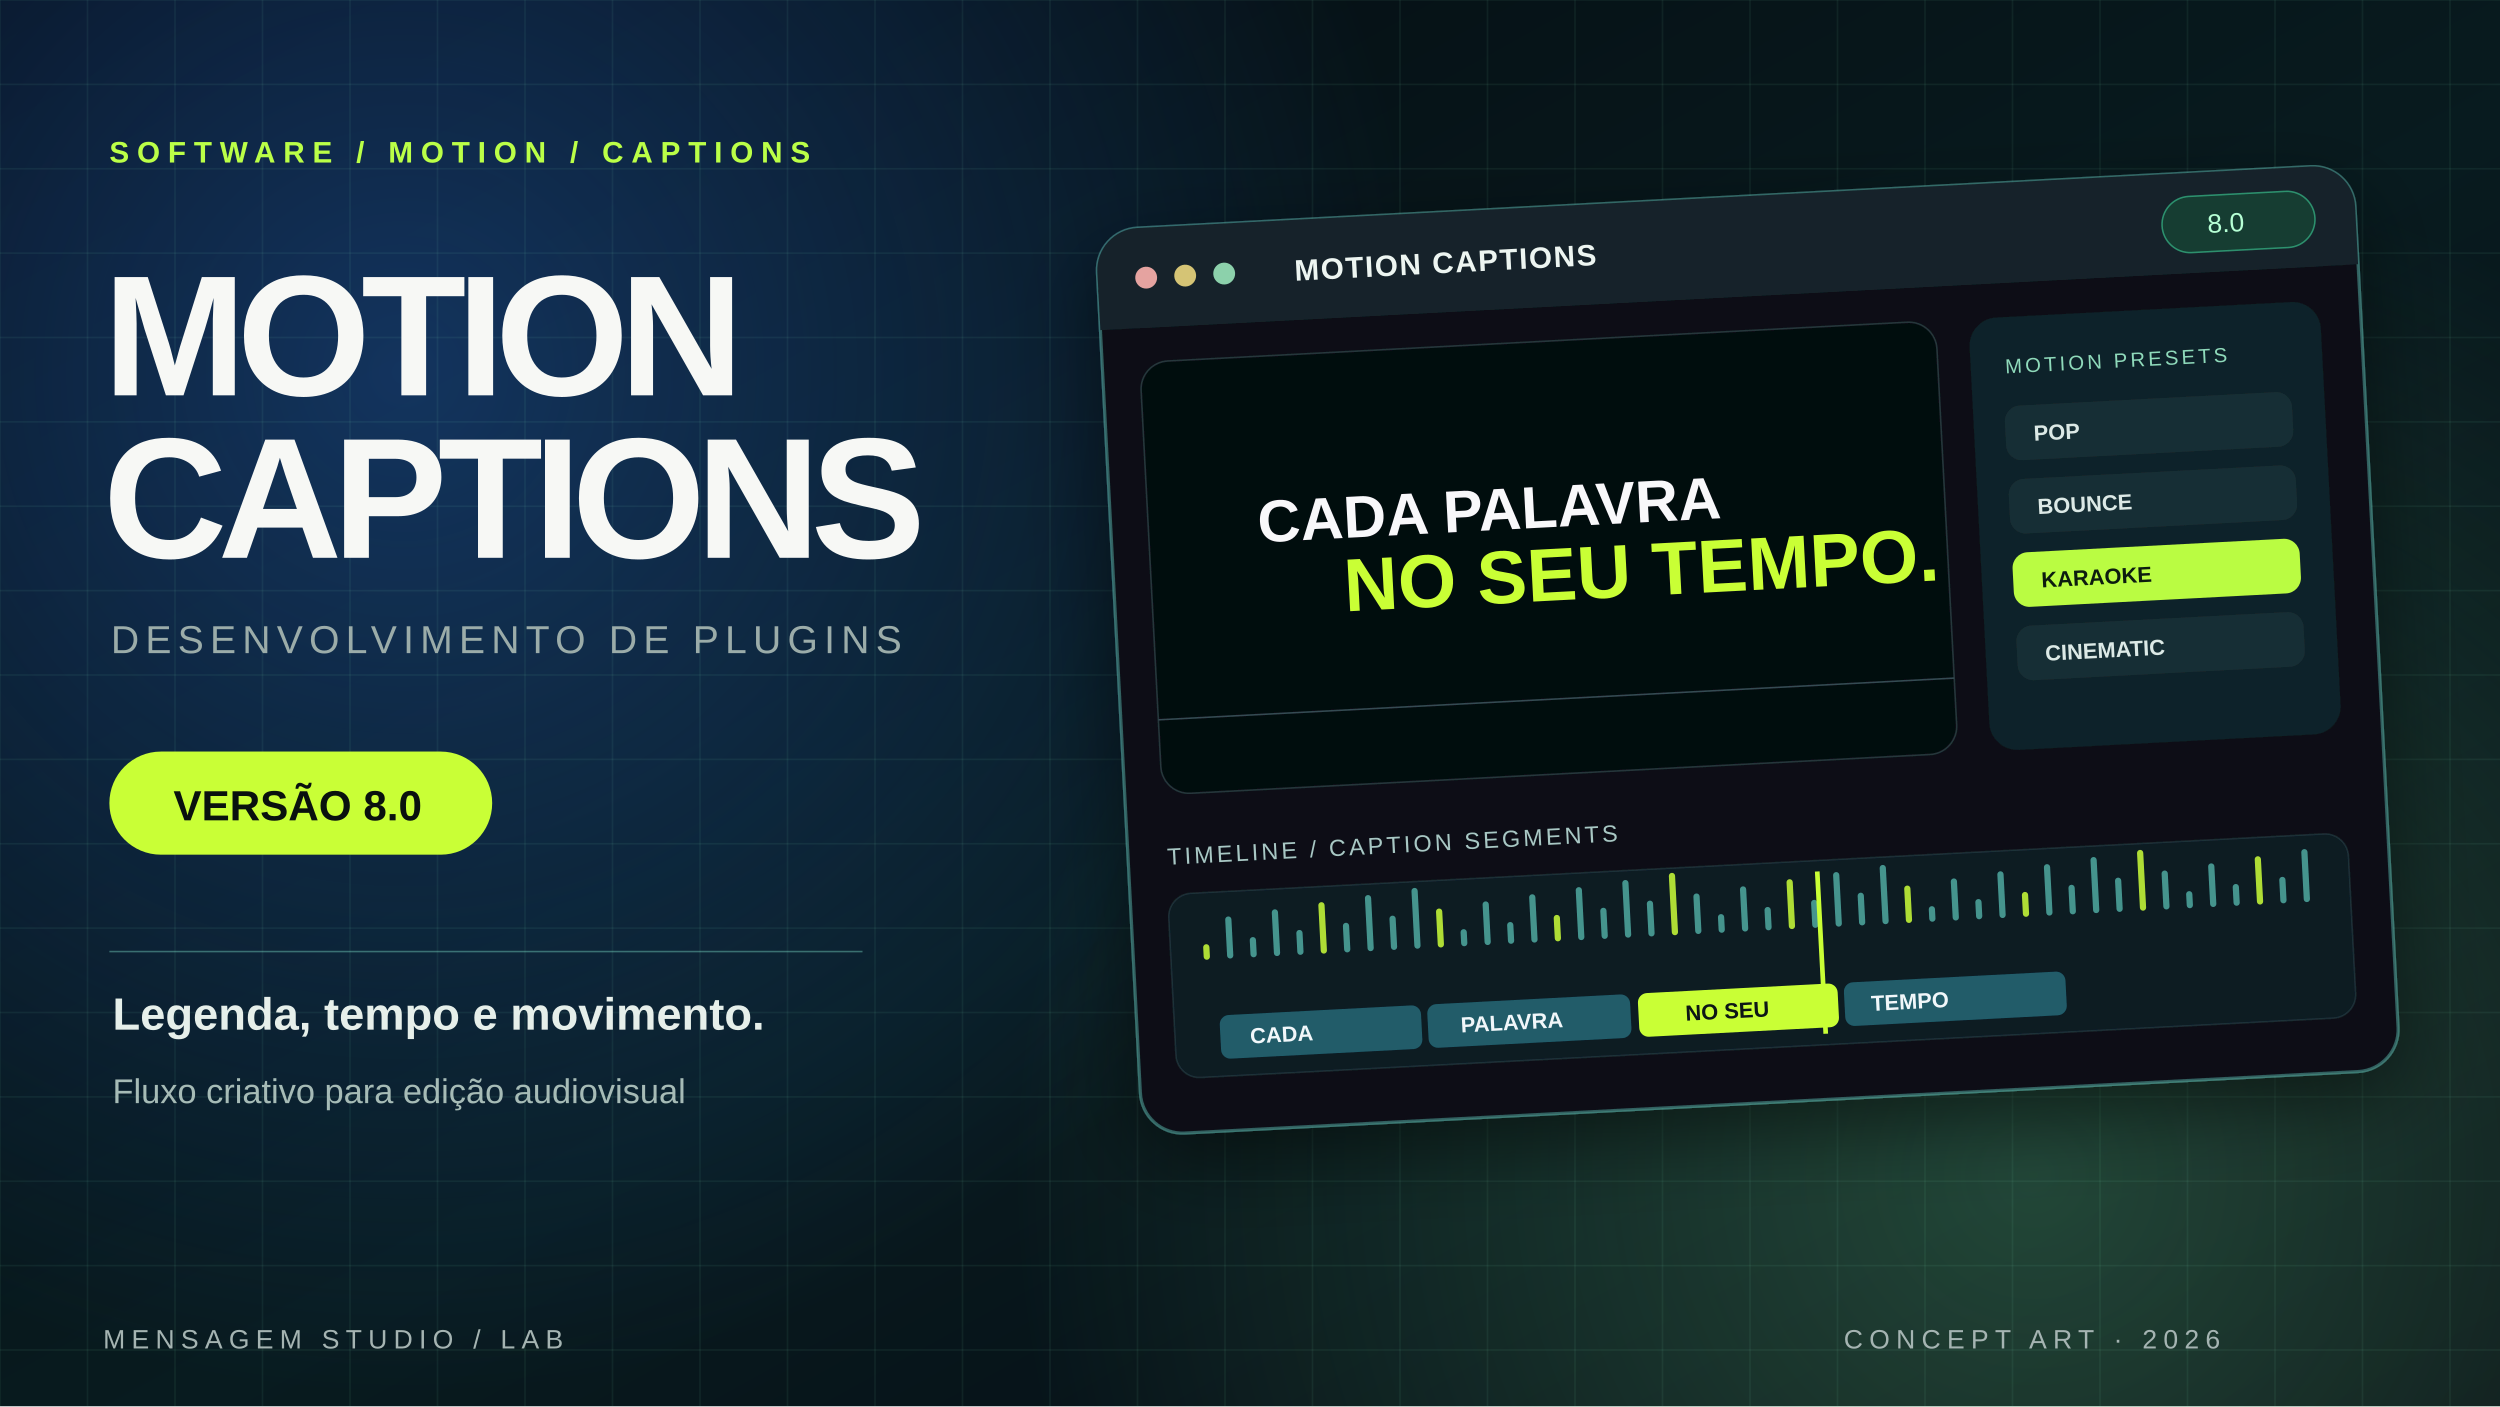
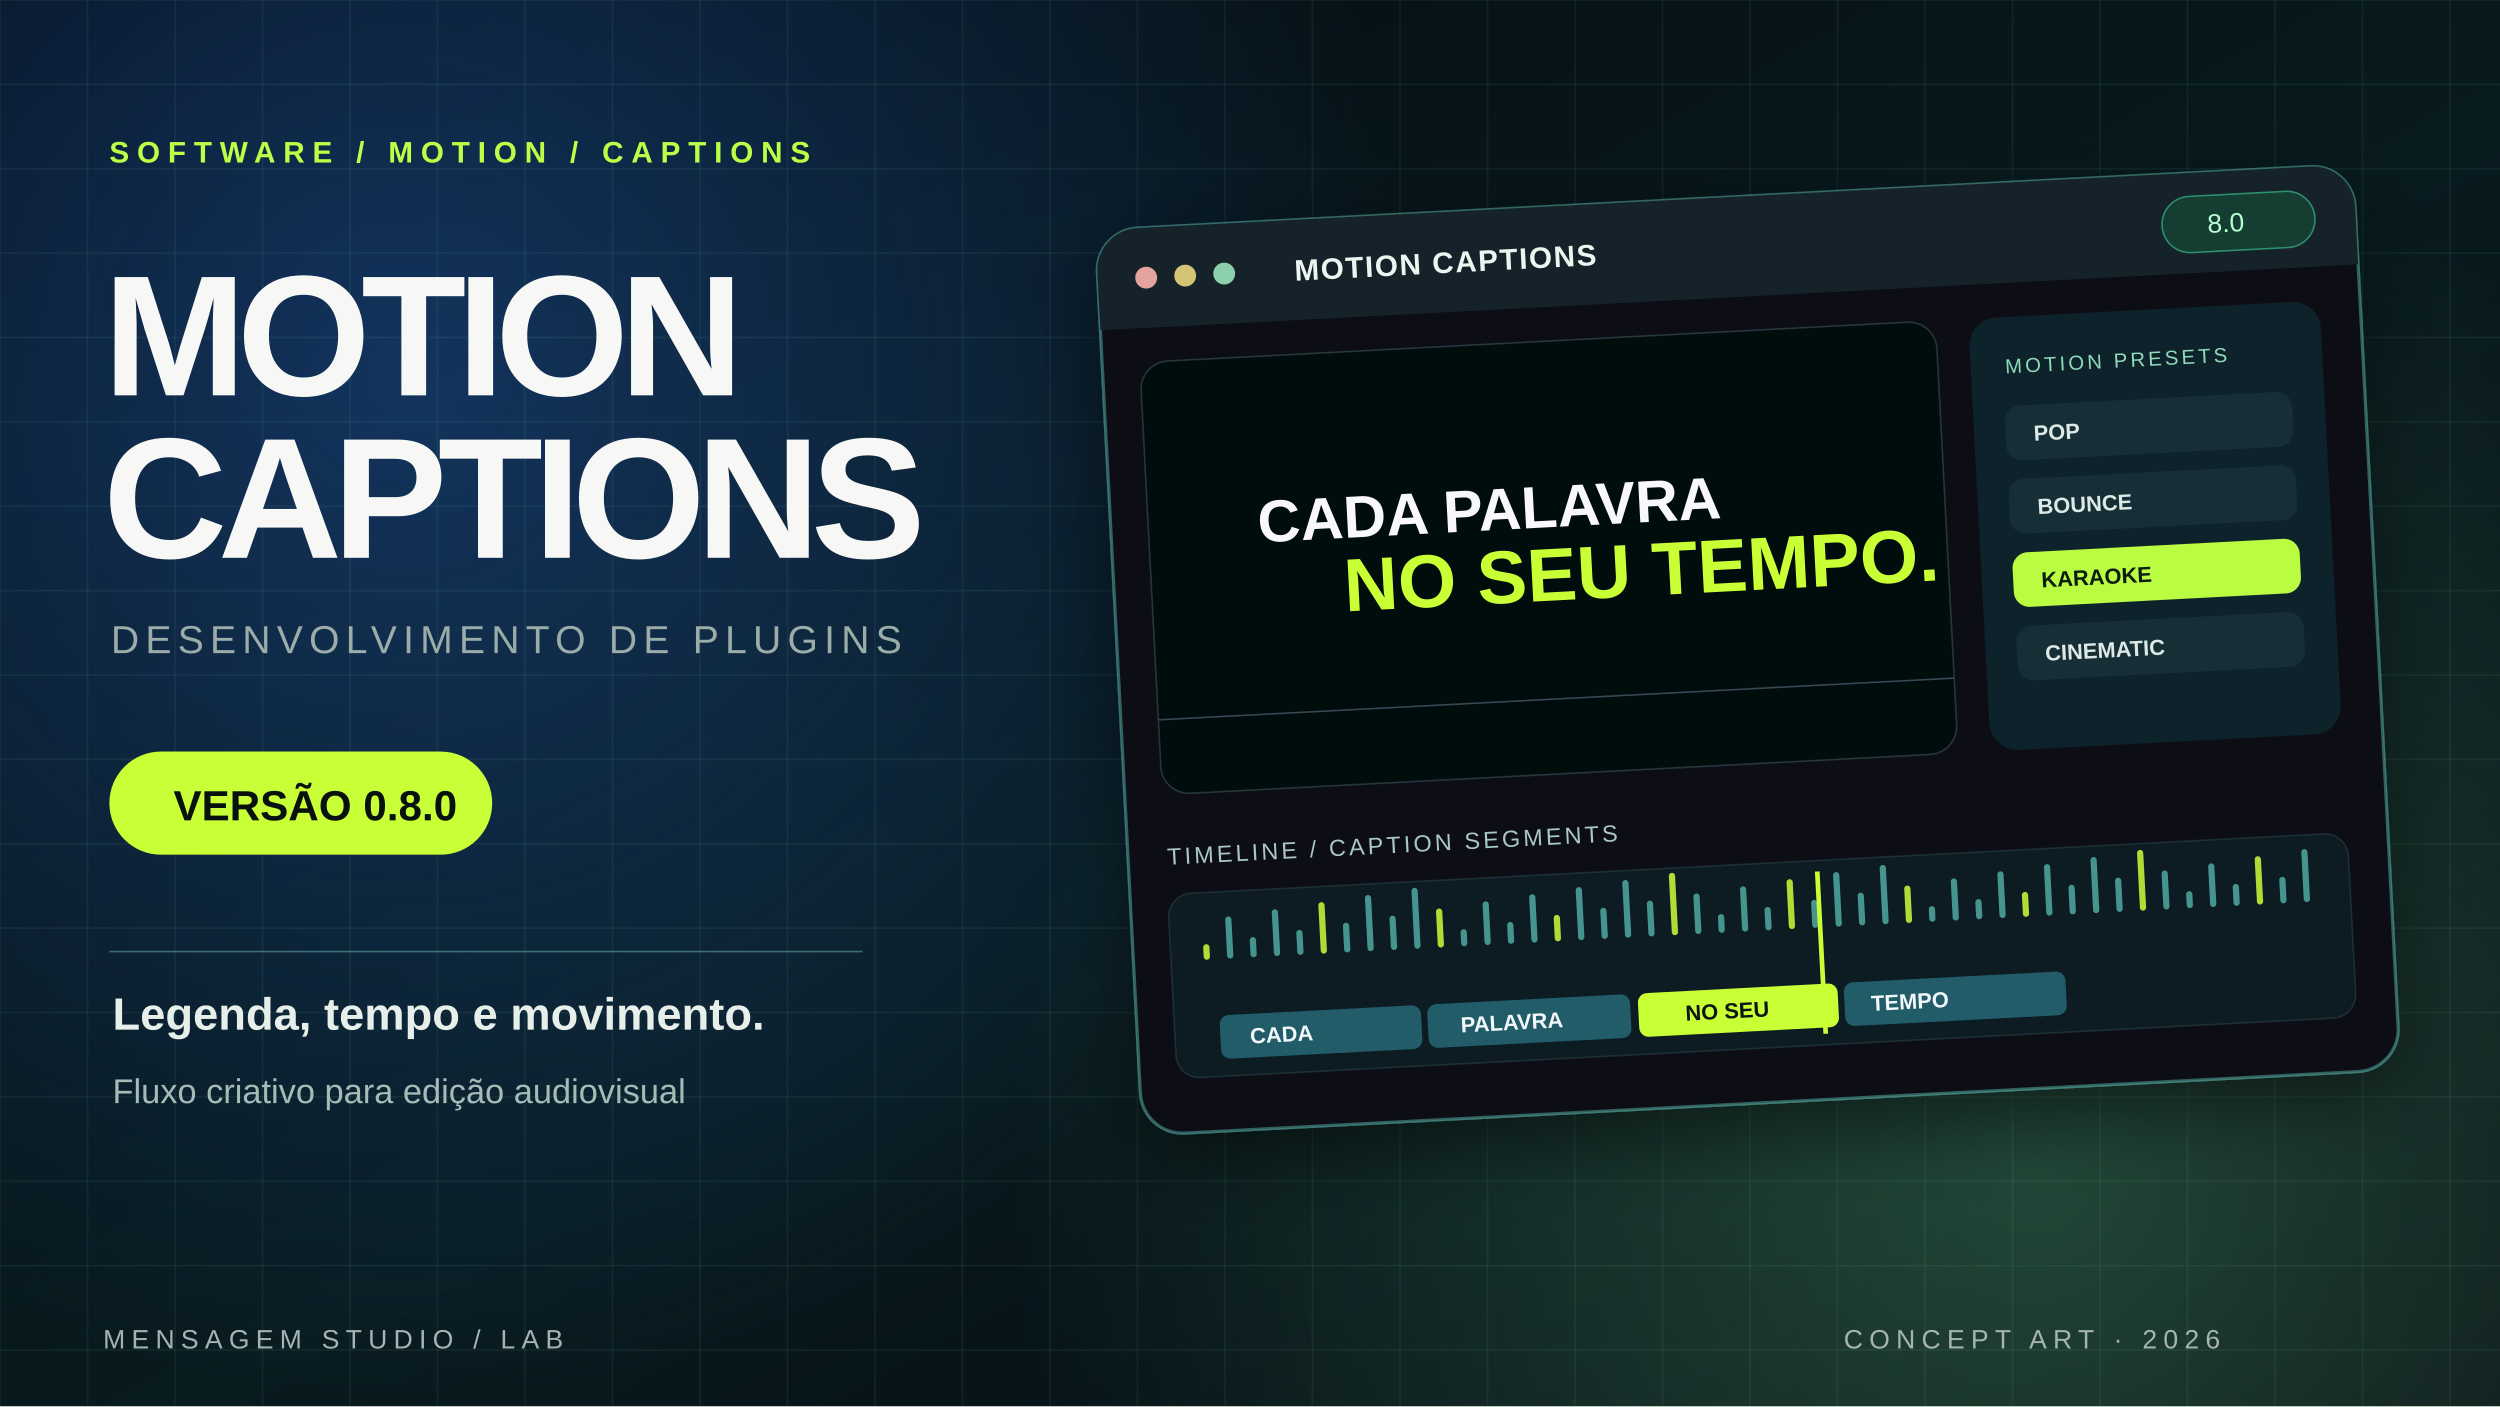
<svg xmlns="http://www.w3.org/2000/svg" width="1600" height="900" viewBox="0 0 1600 900" role="img">
  <defs>
    <linearGradient id="bg" x2="1" y2="1">
      <stop stop-color="#04090e" />
      <stop offset=".54" stop-color="#081b1f" />
      <stop offset="1" stop-color="#060710" />
    </linearGradient>
    <radialGradient id="a">
      <stop stop-color="#2058a7" stop-opacity=".5" />
      <stop offset="1" stop-color="#2058a7" stop-opacity="0" />
    </radialGradient>
    <radialGradient id="b">
      <stop stop-color="#74ef9e" stop-opacity=".25" />
      <stop offset="1" stop-color="#74ef9e" stop-opacity="0" />
    </radialGradient>
    <linearGradient id="glass" x2="1" y2="1">
      <stop stop-color="#163336" />
      <stop offset="1" stop-color="#0a1019" />
    </linearGradient>
    <filter id="glow">
      <feGaussianBlur stdDeviation="18" />
    </filter>
    <filter id="shadow">
      <feDropShadow dx="0" dy="18" stdDeviation="26" flood-color="#000" flood-opacity=".5" />
    </filter>
  </defs>
  <rect width="1600" height="900" fill="url(#bg)" />
  <circle cx="260" cy="240" r="650" fill="url(#a)" />
  <circle cx="1300" cy="750" r="650" fill="url(#b)" />
  <g fill="none" stroke="#91ffd0" stroke-opacity=".065">
    <path d="M0 0H1600" />
    <path d="M0 54H1600" />
    <path d="M0 108H1600" />
    <path d="M0 162H1600" />
    <path d="M0 216H1600" />
    <path d="M0 270H1600" />
    <path d="M0 324H1600" />
    <path d="M0 378H1600" />
    <path d="M0 432H1600" />
    <path d="M0 486H1600" />
    <path d="M0 540H1600" />
    <path d="M0 594H1600" />
    <path d="M0 648H1600" />
    <path d="M0 702H1600" />
    <path d="M0 756H1600" />
    <path d="M0 810H1600" />
    <path d="M0 864H1600" />
    <path d="M0 918H1600" />
    <path d="M0 0V900" />
    <path d="M56 0V900" />
    <path d="M112 0V900" />
    <path d="M168 0V900" />
    <path d="M224 0V900" />
    <path d="M280 0V900" />
    <path d="M336 0V900" />
    <path d="M392 0V900" />
    <path d="M448 0V900" />
    <path d="M504 0V900" />
    <path d="M560 0V900" />
    <path d="M616 0V900" />
    <path d="M672 0V900" />
    <path d="M728 0V900" />
    <path d="M784 0V900" />
    <path d="M840 0V900" />
    <path d="M896 0V900" />
    <path d="M952 0V900" />
    <path d="M1008 0V900" />
    <path d="M1064 0V900" />
    <path d="M1120 0V900" />
    <path d="M1176 0V900" />
    <path d="M1232 0V900" />
    <path d="M1288 0V900" />
    <path d="M1344 0V900" />
    <path d="M1400 0V900" />
    <path d="M1456 0V900" />
    <path d="M1512 0V900" />
    <path d="M1568 0V900" />
    <path d="M1624 0V900" />
  </g>
  <g font-family="Arial,Helvetica,sans-serif">
    <text x="70" y="104" fill="#bbff47" font-size="19" font-weight="700" letter-spacing="5">SOFTWARE / MOTION / CAPTIONS</text>
    <text x="66" y="253" fill="#f7f8f5" font-size="110" font-weight="900" letter-spacing="-6">MOTION</text>
    <text x="66" y="357" fill="#f7f8f5" font-size="110" font-weight="900" letter-spacing="-6">CAPTIONS</text>
    <text x="71" y="418" fill="#9baca9" font-size="25" letter-spacing="4">DESENVOLVIMENTO DE PLUGINS</text>
    <rect x="70" y="481" width="245" height="66" rx="33" fill="#c9ff36" />
-     <text x="111" y="525" fill="#09110e" font-size="27" font-weight="900">VERSÃO 8.0</text>
+     <text x="111" y="525" fill="#09110e" font-size="27" font-weight="900">VERSÃO 0.8.0</text>
    <path d="M70 609H552" stroke="#90ffe2" stroke-opacity=".35" />
    <text x="72" y="659" fill="#e6efea" font-size="29" font-weight="600">Legenda, tempo e movimento.</text>
    <text x="72" y="706" fill="#a6bbb6" font-size="22">Fluxo criativo para edição audiovisual</text>
  </g>
  <g transform="translate(715 125) rotate(-3 420 280)" filter="url(#shadow)">
    <rect width="806" height="580" rx="27" fill="#0b1118" stroke="#64c1b8" stroke-opacity=".45" stroke-width="2" />
    <rect width="806" height="64" rx="27" fill="#15232a" />
    <rect y="38" width="806" height="26" fill="#15232a" />
    <circle cx="31" cy="32" r="7" fill="#e5a3a0" />
    <circle cx="56" cy="32" r="7" fill="#d5c474" />
    <circle cx="81" cy="32" r="7" fill="#8cd1ab" />
    <text x="126" y="39" fill="#edf5f1" font-family="Arial" font-size="19" font-weight="700" letter-spacing="1">MOTION CAPTIONS</text>
    <rect x="682" y="15" width="98" height="36" rx="18" fill="#143c32" stroke="#3ed198" stroke-opacity=".6" />
    <text x="711" y="39" fill="#b6ffd4" font-size="17" font-family="Arial">8.0</text>
    <rect x="24" y="86" width="510" height="277" rx="18" fill="#050a10" stroke="#446063" stroke-opacity=".5" />
    <path d="M24 315H534" stroke="#344b52" />
    <text x="94" y="205" fill="#f8f8fa" font-family="Arial" font-size="38" font-weight="900">CADA PALAVRA</text>
    <text x="147" y="252" fill="#c9ff36" font-family="Arial" font-size="48" font-weight="900">NO SEU TEMPO.</text>
    <rect x="555" y="86" width="225" height="277" rx="18" fill="#102329" />
    <text x="577" y="122" fill="#8edabb" font-family="Arial" font-size="13" letter-spacing="2">MOTION PRESETS</text>
    <rect x="575" y="143" width="184" height="35" rx="10" fill="#172f34" />
    <text x="593" y="166" fill="#dce9e6" font-family="Arial" font-size="14" font-weight="700">POP</text>
    <rect x="575" y="190" width="184" height="35" rx="10" fill="#172f34" />
    <text x="593" y="213" fill="#dce9e6" font-family="Arial" font-size="14" font-weight="700">BOUNCE</text>
    <rect x="575" y="237" width="184" height="35" rx="10" fill="#bafc42" />
    <text x="593" y="260" fill="#0a1c11" font-family="Arial" font-size="14" font-weight="700">KARAOKE</text>
    <rect x="575" y="284" width="184" height="35" rx="10" fill="#172f34" />
    <text x="593" y="307" fill="#dce9e6" font-family="Arial" font-size="14" font-weight="700">CINEMATIC</text>
    <text x="25" y="408" fill="#a9c7c4" font-family="Arial" font-size="15" letter-spacing="2">TIMELINE / CAPTION SEGMENTS</text>
    <rect x="24" y="427" width="756" height="118" rx="15" fill="#0b1a23" stroke="#5f7e83" stroke-opacity=".25" />
    <rect x="45" y="460" width="4" height="10" rx="2" fill="#cbff39" opacity=".85" />
    <rect x="60" y="443" width="4" height="27" rx="2" fill="#4ea9a0" opacity=".85" />
    <rect x="75" y="457" width="4" height="13" rx="2" fill="#4ea9a0" opacity=".85" />
    <rect x="90" y="440" width="4" height="30" rx="2" fill="#4ea9a0" opacity=".85" />
    <rect x="105" y="454" width="4" height="16" rx="2" fill="#4ea9a0" opacity=".85" />
    <rect x="120" y="437" width="4" height="33" rx="2" fill="#cbff39" opacity=".85" />
    <rect x="135" y="451" width="4" height="19" rx="2" fill="#4ea9a0" opacity=".85" />
    <rect x="150" y="434" width="4" height="36" rx="2" fill="#4ea9a0" opacity=".85" />
    <rect x="165" y="448" width="4" height="22" rx="2" fill="#4ea9a0" opacity=".85" />
    <rect x="180" y="431" width="4" height="39" rx="2" fill="#4ea9a0" opacity=".85" />
    <rect x="195" y="445" width="4" height="25" rx="2" fill="#cbff39" opacity=".85" />
    <rect x="210" y="459" width="4" height="11" rx="2" fill="#4ea9a0" opacity=".85" />
    <rect x="225" y="442" width="4" height="28" rx="2" fill="#4ea9a0" opacity=".85" />
    <rect x="240" y="456" width="4" height="14" rx="2" fill="#4ea9a0" opacity=".85" />
    <rect x="255" y="439" width="4" height="31" rx="2" fill="#4ea9a0" opacity=".85" />
    <rect x="270" y="453" width="4" height="17" rx="2" fill="#cbff39" opacity=".85" />
    <rect x="285" y="436" width="4" height="34" rx="2" fill="#4ea9a0" opacity=".85" />
    <rect x="300" y="450" width="4" height="20" rx="2" fill="#4ea9a0" opacity=".85" />
    <rect x="315" y="433" width="4" height="37" rx="2" fill="#4ea9a0" opacity=".85" />
    <rect x="330" y="447" width="4" height="23" rx="2" fill="#4ea9a0" opacity=".85" />
    <rect x="345" y="430" width="4" height="40" rx="2" fill="#cbff39" opacity=".85" />
    <rect x="360" y="444" width="4" height="26" rx="2" fill="#4ea9a0" opacity=".85" />
    <rect x="375" y="458" width="4" height="12" rx="2" fill="#4ea9a0" opacity=".85" />
    <rect x="390" y="441" width="4" height="29" rx="2" fill="#4ea9a0" opacity=".85" />
    <rect x="405" y="455" width="4" height="15" rx="2" fill="#4ea9a0" opacity=".85" />
    <rect x="420" y="438" width="4" height="32" rx="2" fill="#cbff39" opacity=".85" />
    <rect x="435" y="452" width="4" height="18" rx="2" fill="#4ea9a0" opacity=".85" />
    <rect x="450" y="435" width="4" height="35" rx="2" fill="#4ea9a0" opacity=".85" />
    <rect x="465" y="449" width="4" height="21" rx="2" fill="#4ea9a0" opacity=".85" />
    <rect x="480" y="432" width="4" height="38" rx="2" fill="#4ea9a0" opacity=".85" />
    <rect x="495" y="446" width="4" height="24" rx="2" fill="#cbff39" opacity=".85" />
    <rect x="510" y="460" width="4" height="10" rx="2" fill="#4ea9a0" opacity=".85" />
    <rect x="525" y="443" width="4" height="27" rx="2" fill="#4ea9a0" opacity=".85" />
    <rect x="540" y="457" width="4" height="13" rx="2" fill="#4ea9a0" opacity=".85" />
    <rect x="555" y="440" width="4" height="30" rx="2" fill="#4ea9a0" opacity=".85" />
    <rect x="570" y="454" width="4" height="16" rx="2" fill="#cbff39" opacity=".85" />
    <rect x="585" y="437" width="4" height="33" rx="2" fill="#4ea9a0" opacity=".85" />
    <rect x="600" y="451" width="4" height="19" rx="2" fill="#4ea9a0" opacity=".85" />
    <rect x="615" y="434" width="4" height="36" rx="2" fill="#4ea9a0" opacity=".85" />
    <rect x="630" y="448" width="4" height="22" rx="2" fill="#4ea9a0" opacity=".85" />
    <rect x="645" y="431" width="4" height="39" rx="2" fill="#cbff39" opacity=".85" />
    <rect x="660" y="445" width="4" height="25" rx="2" fill="#4ea9a0" opacity=".85" />
    <rect x="675" y="459" width="4" height="11" rx="2" fill="#4ea9a0" opacity=".85" />
    <rect x="690" y="442" width="4" height="28" rx="2" fill="#4ea9a0" opacity=".85" />
    <rect x="705" y="456" width="4" height="14" rx="2" fill="#4ea9a0" opacity=".85" />
    <rect x="720" y="439" width="4" height="31" rx="2" fill="#cbff39" opacity=".85" />
    <rect x="735" y="453" width="4" height="17" rx="2" fill="#4ea9a0" opacity=".85" />
    <rect x="750" y="436" width="4" height="34" rx="2" fill="#4ea9a0" opacity=".85" />
    <path d="M440 434V538" stroke="#c9ff36" stroke-width="3" />
    <g font-family="Arial" font-size="14" font-weight="700">
      <rect x="53" y="506" width="129" height="28" rx="6" fill="#205c69" />
      <text x="72" y="525" fill="#f1f7fa">CADA</text>
      <rect x="186" y="506" width="130" height="28" rx="6" fill="#205c69" />
      <text x="207" y="525" fill="#f1f7fa">PALAVRA</text>
      <rect x="321" y="506" width="128" height="28" rx="6" fill="#c9ff36" />
      <text x="351" y="525" fill="#0a1516">NO SEU</text>
      <rect x="453" y="506" width="142" height="28" rx="6" fill="#205c69" />
      <text x="470" y="525" fill="#f1f7fa">TEMPO</text>
    </g>
  </g>
  <g fill="#a5b4b2" font-family="Arial,sans-serif" font-size="17" letter-spacing="4">
    <text x="66" y="863">MENSAGEM STUDIO / LAB</text>
    <text x="1180" y="863">CONCEPT ART · 2026</text>
  </g>
</svg>
